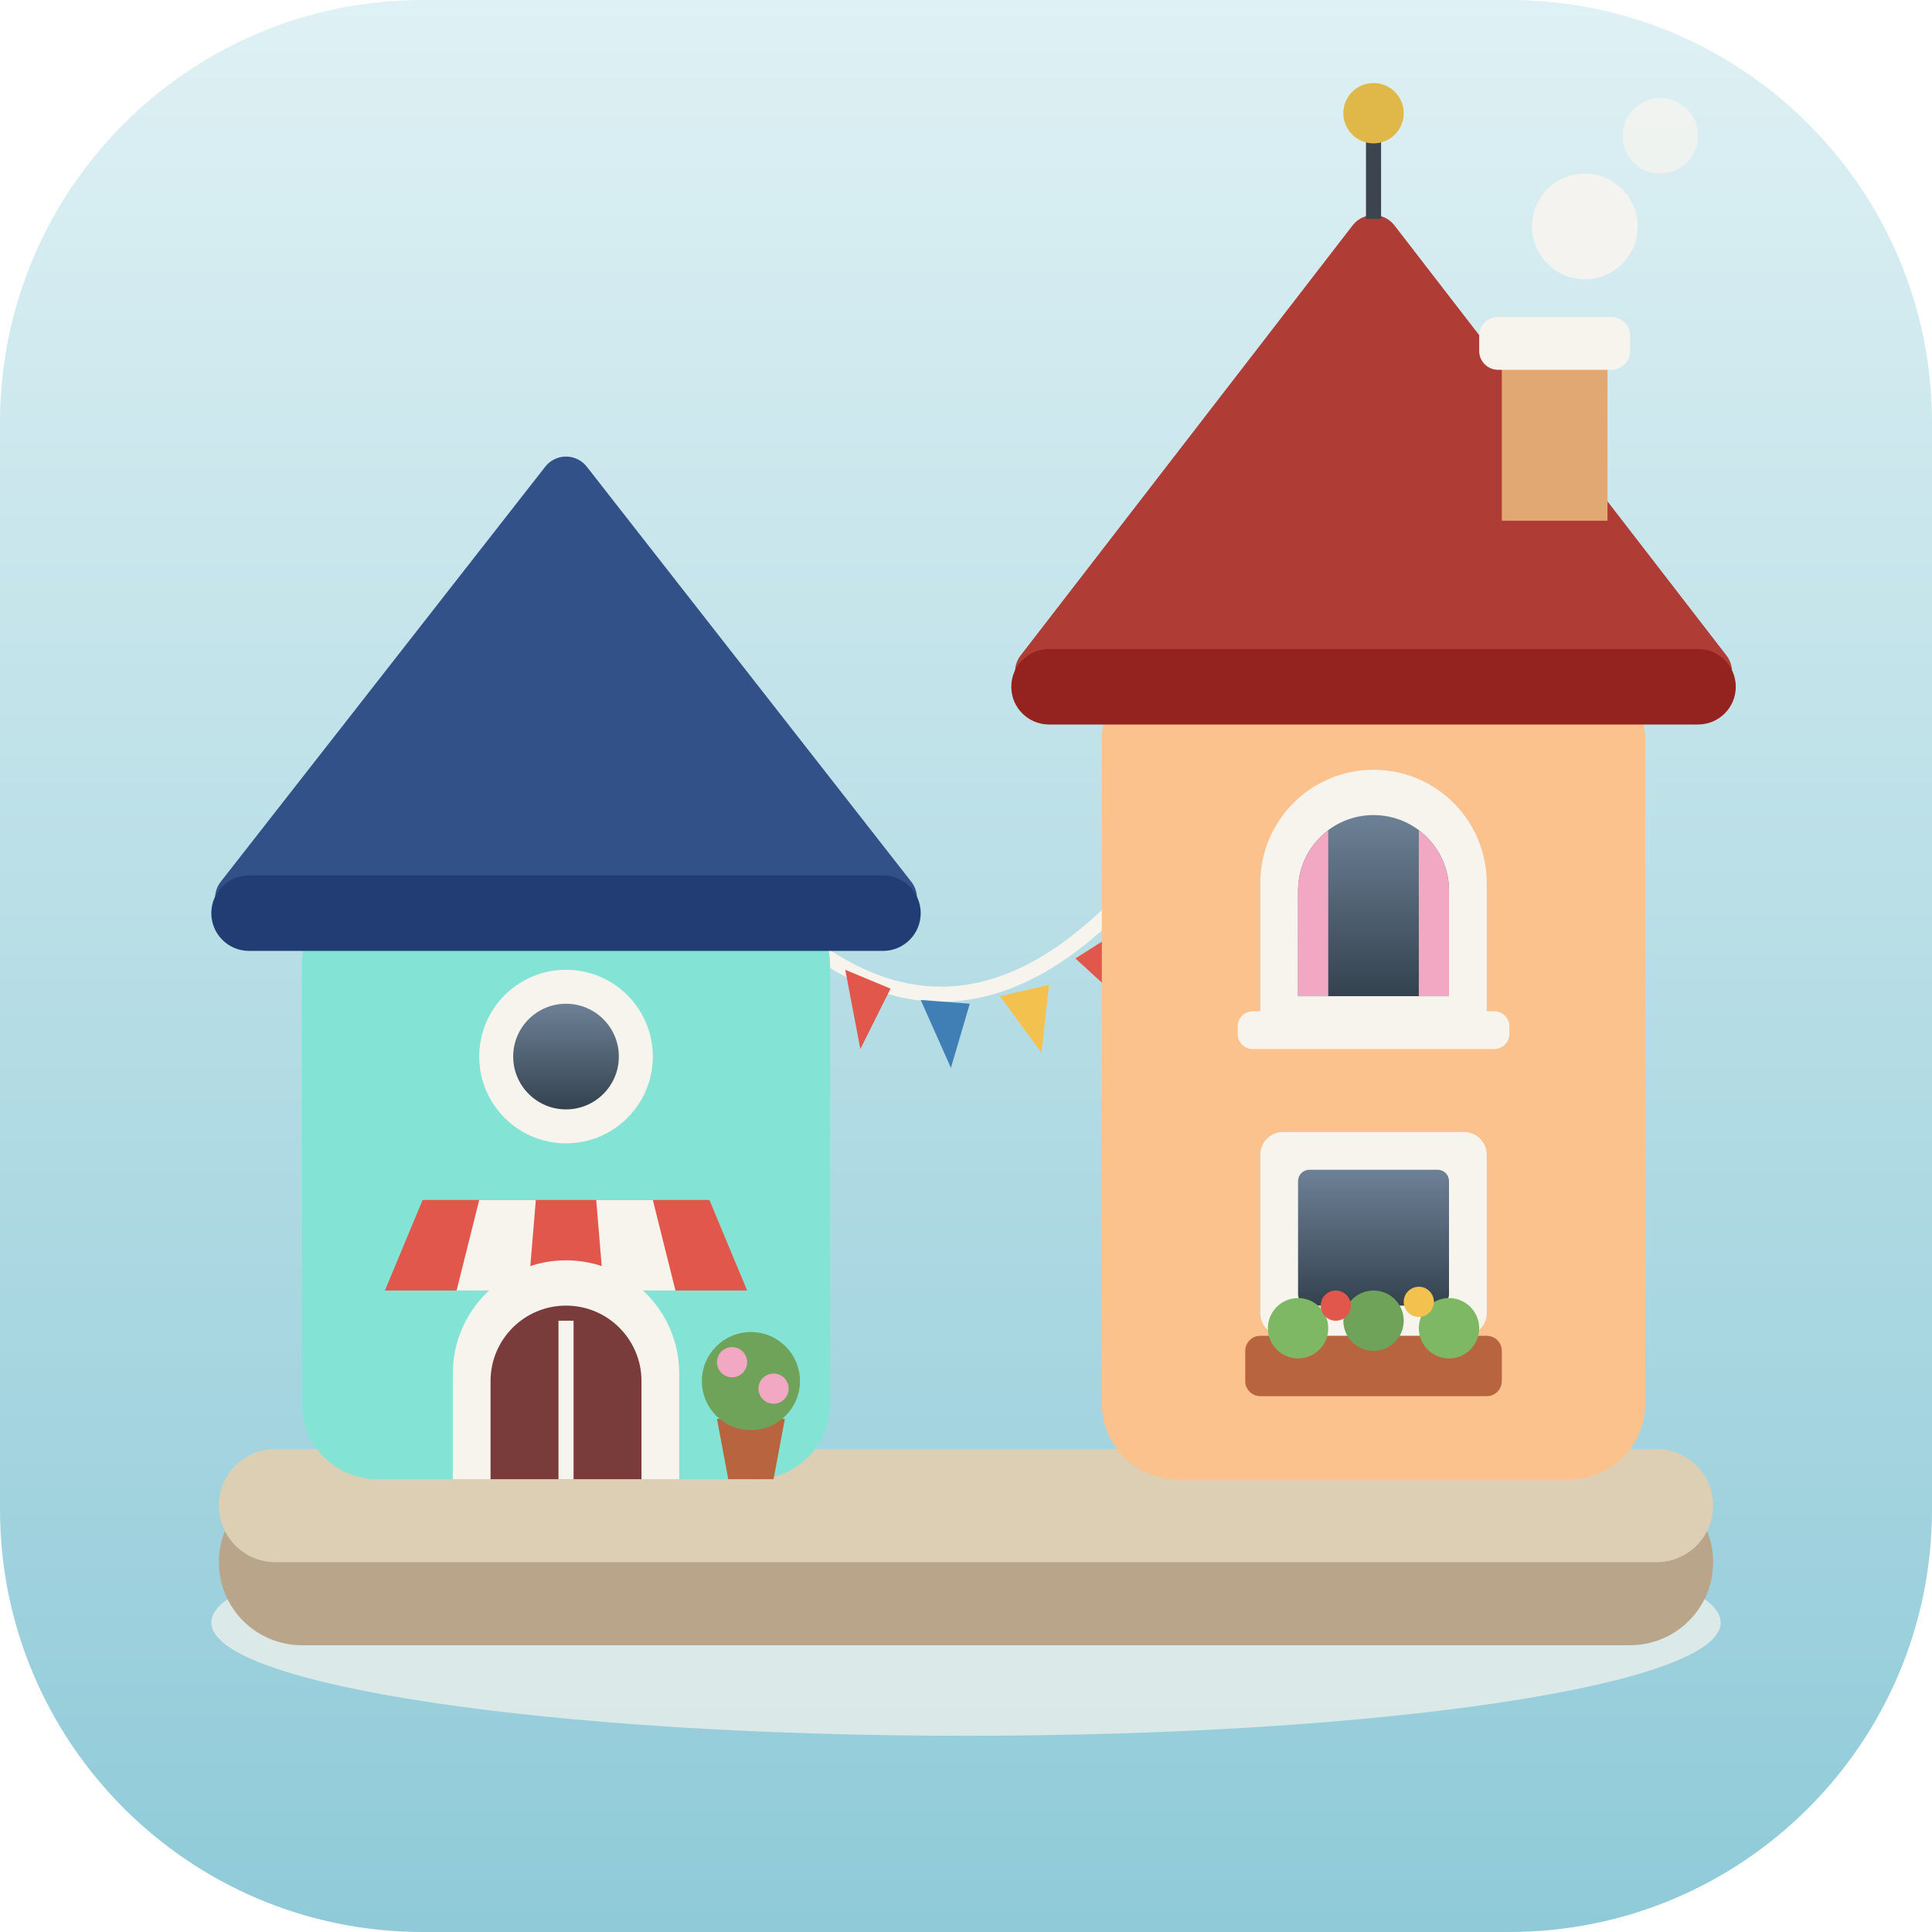
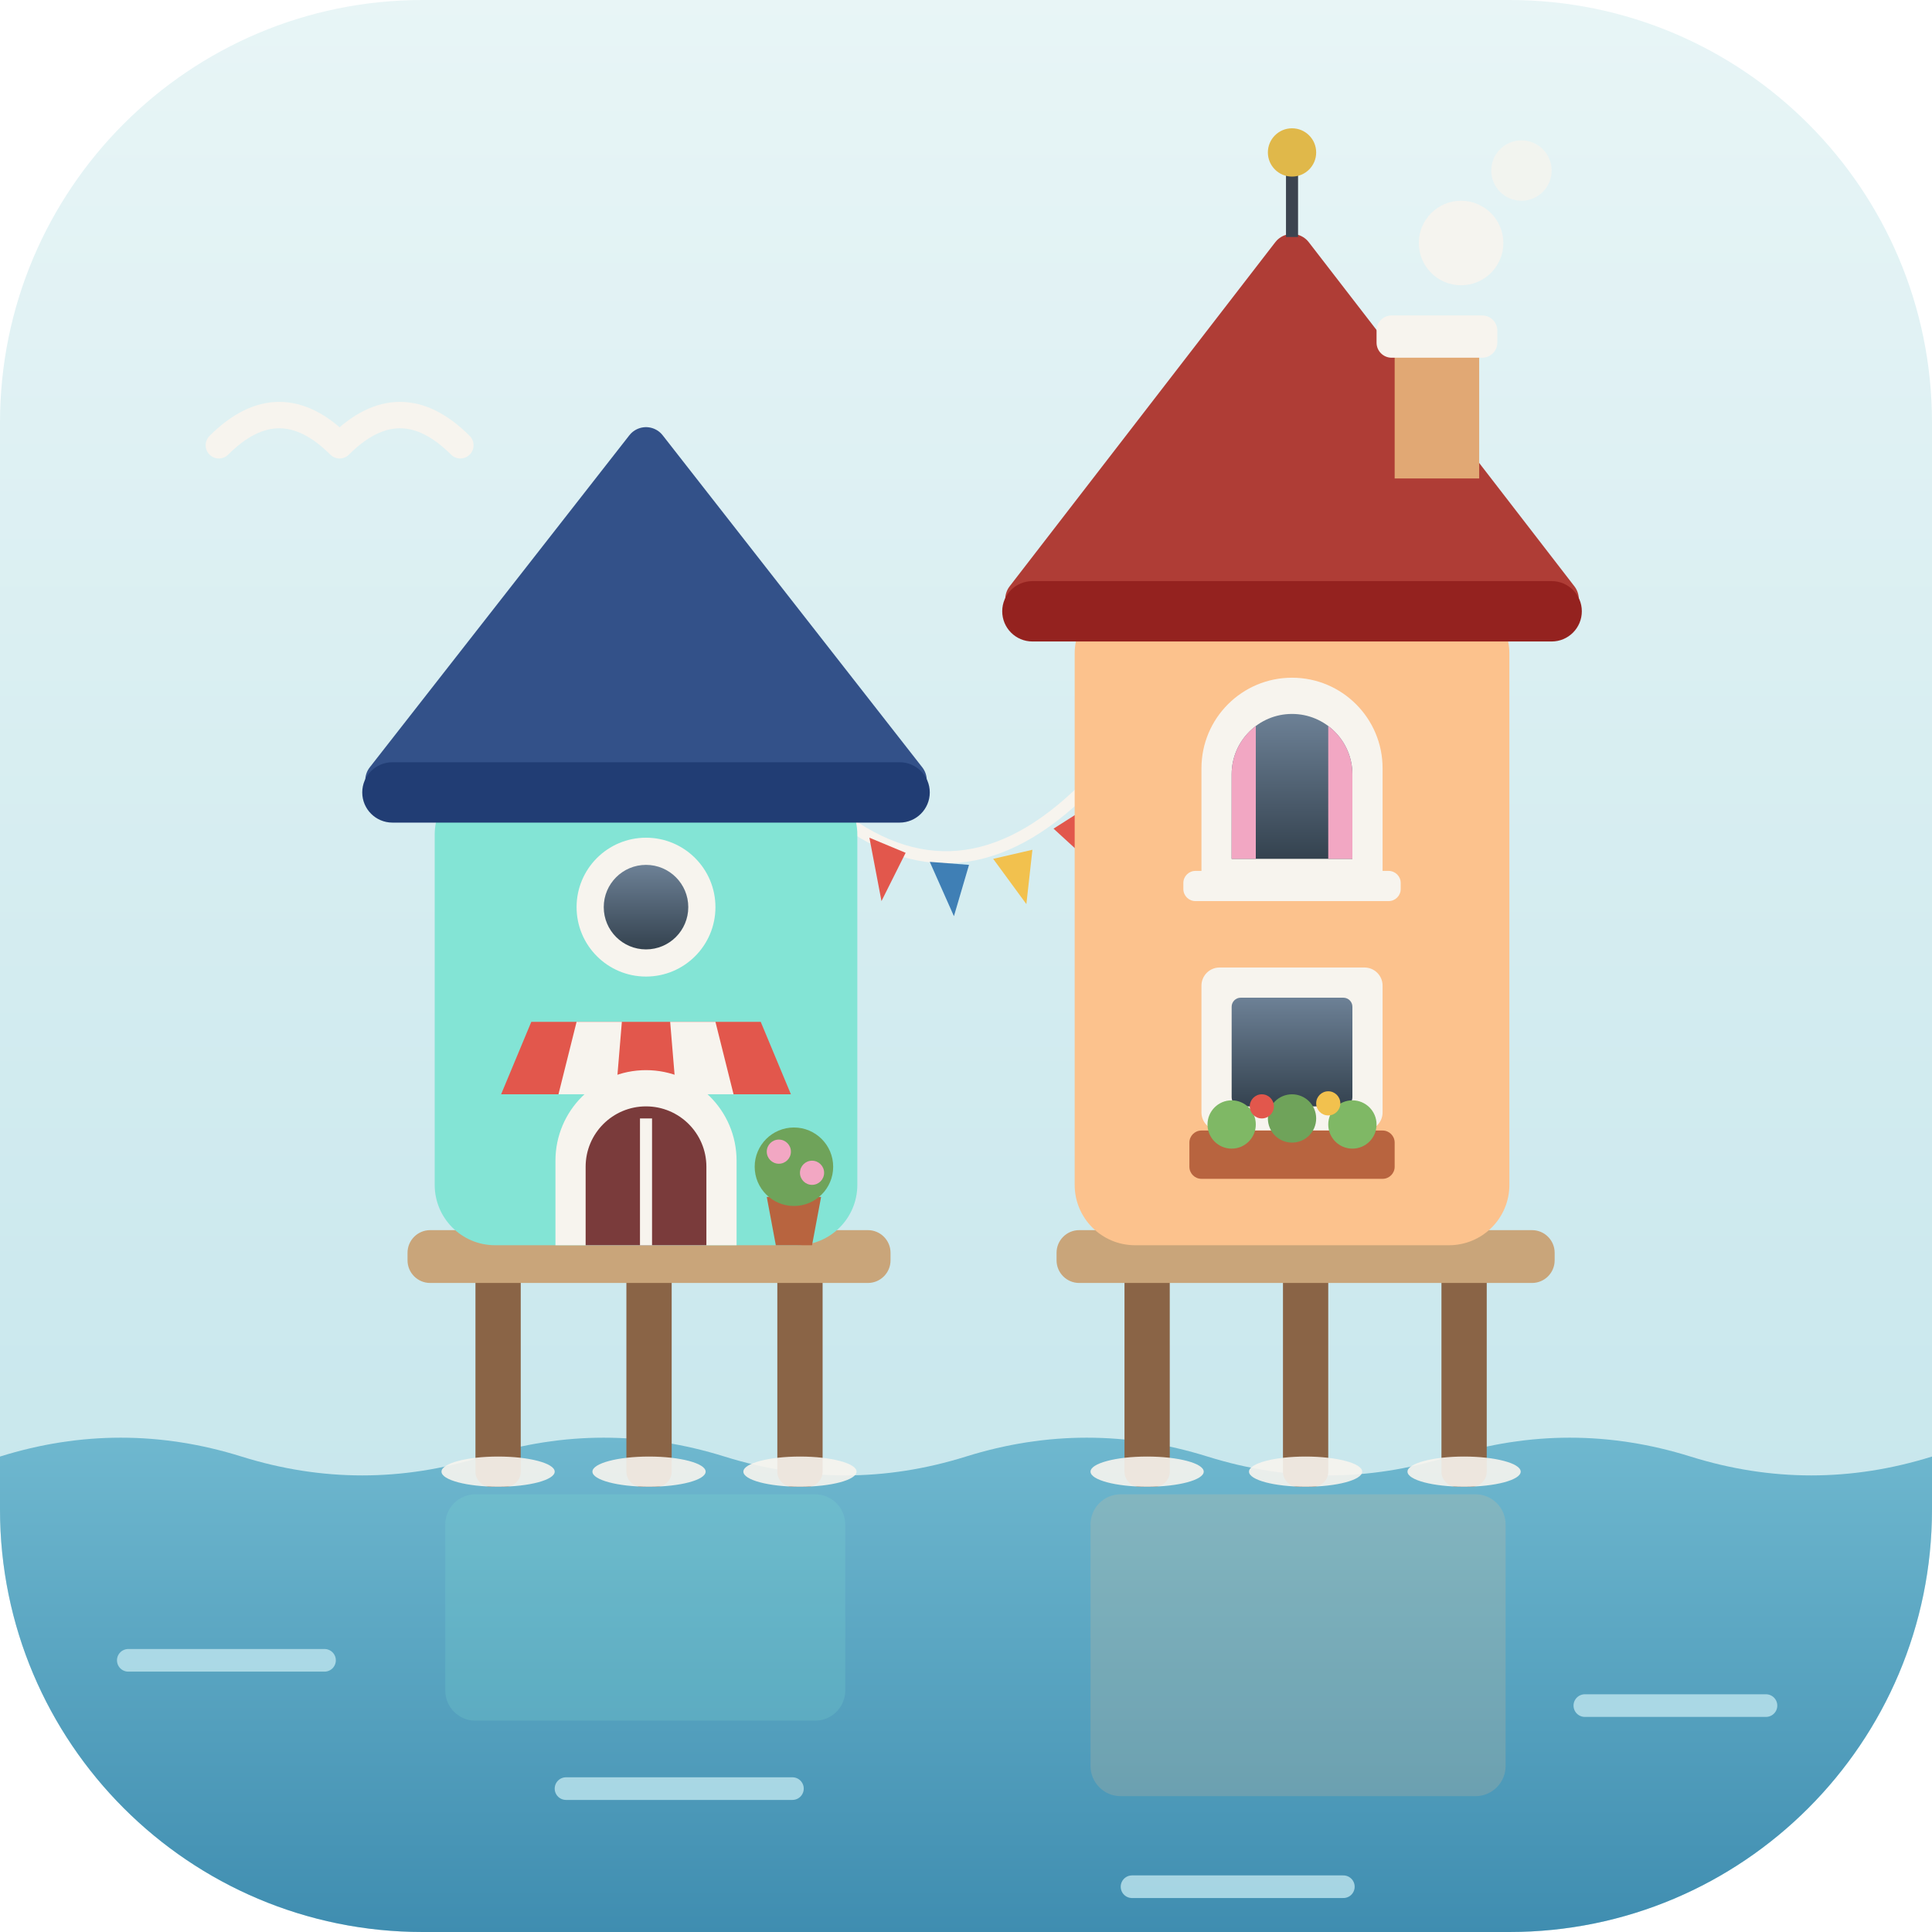
<svg xmlns="http://www.w3.org/2000/svg" viewBox="0 0 512 512">
  <defs>
    <linearGradient id="sky" x1="0" y1="0" x2="0" y2="1">
-       <stop offset="0" stop-color="#dff1f4" />
-       <stop offset="1" stop-color="#8fcad8" />
+       <stop offset="0" stop-color="#e8f5f6" />
+       <stop offset="1" stop-color="#bfe3ea" />
+     </linearGradient>
+     <linearGradient id="sea" x1="0" y1="0" x2="0" y2="1">
+       <stop offset="0" stop-color="#6fb8cf" />
+       <stop offset="1" stop-color="#3f8db0" />
    </linearGradient>
    <linearGradient id="glass" x1="0" y1="0" x2="0" y2="1">
      <stop offset="0" stop-color="#6d8196" />
      <stop offset="1" stop-color="#34424f" />
    </linearGradient>
+     <clipPath id="tile">
+       <rect width="512" height="512" rx="112" />
+     </clipPath>
  </defs>
-   <rect width="512" height="512" rx="112" fill="url(#sky)" />
-   <ellipse cx="256" cy="430" rx="200" ry="30" fill="#f7f4ee" opacity="0.7" />
-   <rect x="58" y="392" width="396" height="44" rx="22" fill="#b8a58a" />
-   <rect x="58" y="384" width="396" height="30" rx="15" fill="#dccfb4" />
-   <path d="M214 250 Q256 282 298 238" fill="none" stroke="#f7f4ee" stroke-width="4" />
-   <path d="M224 257 l12 5 l-8 16 Z" fill="#e2574c" />
-   <path d="M244 265 l13 1 l-5 17 Z" fill="#3f7fb5" />
-   <path d="M265 264 l13 -3 l-2 18 Z" fill="#f2c14e" />
-   <path d="M285 254 l11 -7 l1 18 Z" fill="#e2574c" />
-   <rect x="80" y="236" width="140" height="156" rx="20" fill="#83e4d5" />
-   <path d="M150 128 L236 238 L64 238 Z" fill="#335189" stroke="#335189" stroke-width="14" stroke-linejoin="round" />
-   <rect x="56" y="232" width="188" height="20" rx="10" fill="#213d74" />
-   <circle cx="150" cy="280" r="23" fill="#f7f4ee" />
-   <circle cx="150" cy="280" r="14" fill="url(#glass)" />
-   <path d="M112 318 L188 318 L198 342 L102 342 Z" fill="#e2574c" />
-   <path d="M127 318 L142 318 L140 342 L121 342 Z M158 318 L173 318 L179 342 L160 342 Z" fill="#f7f4ee" />
-   <path d="M120 392 L120 364 A30 30 0 0 1 180 364 L180 392 Z" fill="#f7f4ee" />
-   <path d="M130 392 L130 366 A20 20 0 0 1 170 366 L170 392 Z" fill="#7a3b3b" />
-   <rect x="148" y="350" width="4" height="42" fill="#f7f4ee" />
-   <path d="M190 376 L208 376 L205 392 L193 392 Z" fill="#b8643f" />
-   <circle cx="199" cy="366" r="13" fill="#6fa35a" />
-   <circle cx="194" cy="361" r="4" fill="#f2a7c3" />
-   <circle cx="205" cy="368" r="4" fill="#f2a7c3" />
-   <rect x="292" y="176" width="144" height="216" rx="20" fill="#fcc28d" />
-   <circle cx="420" cy="60" r="14" fill="#f7f4ee" opacity="0.9" />
-   <circle cx="440" cy="36" r="10" fill="#f7f4ee" opacity="0.75" />
-   <path d="M364 64 L452 178 L276 178 Z" fill="#af3d36" stroke="#af3d36" stroke-width="14" stroke-linejoin="round" />
-   <rect x="268" y="172" width="192" height="20" rx="10" fill="#94221f" />
-   <rect x="398" y="94" width="28" height="44" fill="#e1a874" />
-   <rect x="392" y="84" width="40" height="14" rx="5" fill="#f7f4ee" />
-   <rect x="362" y="34" width="4" height="24" fill="#3c4450" />
-   <circle cx="364" cy="30" r="8" fill="#e0b84a" />
-   <path d="M334 272 L334 234 A30 30 0 0 1 394 234 L394 272 Z" fill="#f7f4ee" />
-   <path d="M344 264 L344 236 A20 20 0 0 1 384 236 L384 264 Z" fill="url(#glass)" />
-   <path d="M344 236 A20 20 0 0 1 352 220 L352 264 L344 264 Z" fill="#f2a7c3" />
-   <path d="M384 236 A20 20 0 0 0 376 220 L376 264 L384 264 Z" fill="#f2a7c3" />
-   <rect x="328" y="268" width="72" height="10" rx="4" fill="#f7f4ee" />
-   <rect x="334" y="300" width="60" height="54" rx="6" fill="#f7f4ee" />
-   <rect x="344" y="310" width="40" height="36" rx="3" fill="url(#glass)" />
-   <rect x="330" y="354" width="68" height="16" rx="4" fill="#b8643f" />
-   <circle cx="344" cy="352" r="8" fill="#7fb865" />
-   <circle cx="364" cy="350" r="8" fill="#6fa35a" />
-   <circle cx="384" cy="352" r="8" fill="#7fb865" />
-   <circle cx="354" cy="346" r="4" fill="#e2574c" />
-   <circle cx="376" cy="345" r="4" fill="#f2c14e" />
+   <g clip-path="url(#tile)">
+     <rect width="512" height="512" fill="url(#sky)" />
+     <path d="M58 118 q16 -16 32 0 q16 -16 32 0" fill="none" stroke="#f7f4ee" stroke-width="7" stroke-linecap="round" stroke-linejoin="round" />
+     <path d="M0 386 Q32 376 64 386 T128 386 T192 386 T256 386 T320 386 T384 386 T448 386 T512 386 V512 H0 Z" fill="url(#sea)" />
+     <rect x="118" y="396" width="106" height="60" rx="8" fill="#83e4d5" opacity="0.18" />
+     <rect x="289" y="396" width="110" height="80" rx="8" fill="#fcc28d" opacity="0.18" />
+     <path d="M34 440 h52 M150 474 h60 M300 500 h56 M420 452 h48" stroke="#bfe6ef" stroke-width="6" stroke-linecap="round" opacity="0.8" />
+     <g fill="#8a6446">
+       <rect x="126" y="336" width="12" height="58" rx="4" />
+       <rect x="166" y="336" width="12" height="58" rx="4" />
+       <rect x="206" y="336" width="12" height="58" rx="4" />
+       <rect x="298" y="336" width="12" height="58" rx="4" />
+       <rect x="340" y="336" width="12" height="58" rx="4" />
+       <rect x="382" y="336" width="12" height="58" rx="4" />
+     </g>
+     <rect x="108" y="326" width="128" height="14" rx="6" fill="#c9a57a" />
+     <rect x="280" y="326" width="132" height="14" rx="6" fill="#c9a57a" />
+     <g fill="#f7f4ee" opacity="0.9">
+       <ellipse cx="132" cy="390" rx="15" ry="4" />
+       <ellipse cx="172" cy="390" rx="15" ry="4" />
+       <ellipse cx="212" cy="390" rx="15" ry="4" />
+       <ellipse cx="304" cy="390" rx="15" ry="4" />
+       <ellipse cx="346" cy="390" rx="15" ry="4" />
+       <ellipse cx="388" cy="390" rx="15" ry="4" />
+     </g>
+     <g transform="translate(256 330) scale(0.8) translate(-256 -392)">
+       <path d="M214 250 Q256 282 298 238" fill="none" stroke="#f7f4ee" stroke-width="4" />
+       <path d="M224 257 l12 5 l-8 16 Z" fill="#e2574c" />
+       <path d="M244 265 l13 1 l-5 17 Z" fill="#3f7fb5" />
+       <path d="M265 264 l13 -3 l-2 18 Z" fill="#f2c14e" />
+       <path d="M285 254 l11 -7 l1 18 Z" fill="#e2574c" />
+       <rect x="80" y="236" width="140" height="156" rx="20" fill="#83e4d5" />
+       <path d="M150 128 L236 238 L64 238 Z" fill="#335189" stroke="#335189" stroke-width="14" stroke-linejoin="round" />
+       <rect x="56" y="232" width="188" height="20" rx="10" fill="#213d74" />
+       <circle cx="150" cy="280" r="23" fill="#f7f4ee" />
+       <circle cx="150" cy="280" r="14" fill="url(#glass)" />
+       <path d="M112 318 L188 318 L198 342 L102 342 Z" fill="#e2574c" />
+       <path d="M127 318 L142 318 L140 342 L121 342 Z M158 318 L173 318 L179 342 L160 342 Z" fill="#f7f4ee" />
+       <path d="M120 392 L120 364 A30 30 0 0 1 180 364 L180 392 Z" fill="#f7f4ee" />
+       <path d="M130 392 L130 366 A20 20 0 0 1 170 366 L170 392 Z" fill="#7a3b3b" />
+       <rect x="148" y="350" width="4" height="42" fill="#f7f4ee" />
+       <path d="M190 376 L208 376 L205 392 L193 392 Z" fill="#b8643f" />
+       <circle cx="199" cy="366" r="13" fill="#6fa35a" />
+       <circle cx="194" cy="361" r="4" fill="#f2a7c3" />
+       <circle cx="205" cy="368" r="4" fill="#f2a7c3" />
+       <rect x="292" y="176" width="144" height="216" rx="20" fill="#fcc28d" />
+       <circle cx="420" cy="60" r="14" fill="#f7f4ee" opacity="0.9" />
+       <circle cx="440" cy="36" r="10" fill="#f7f4ee" opacity="0.75" />
+       <path d="M364 64 L452 178 L276 178 Z" fill="#af3d36" stroke="#af3d36" stroke-width="14" stroke-linejoin="round" />
+       <rect x="268" y="172" width="192" height="20" rx="10" fill="#94221f" />
+       <rect x="398" y="94" width="28" height="44" fill="#e1a874" />
+       <rect x="392" y="84" width="40" height="14" rx="5" fill="#f7f4ee" />
+       <rect x="362" y="34" width="4" height="24" fill="#3c4450" />
+       <circle cx="364" cy="30" r="8" fill="#e0b84a" />
+       <path d="M334 272 L334 234 A30 30 0 0 1 394 234 L394 272 Z" fill="#f7f4ee" />
+       <path d="M344 264 L344 236 A20 20 0 0 1 384 236 L384 264 Z" fill="url(#glass)" />
+       <path d="M344 236 A20 20 0 0 1 352 220 L352 264 L344 264 Z" fill="#f2a7c3" />
+       <path d="M384 236 A20 20 0 0 0 376 220 L376 264 L384 264 Z" fill="#f2a7c3" />
+       <rect x="328" y="268" width="72" height="10" rx="4" fill="#f7f4ee" />
+       <rect x="334" y="300" width="60" height="54" rx="6" fill="#f7f4ee" />
+       <rect x="344" y="310" width="40" height="36" rx="3" fill="url(#glass)" />
+       <rect x="330" y="354" width="68" height="16" rx="4" fill="#b8643f" />
+       <circle cx="344" cy="352" r="8" fill="#7fb865" />
+       <circle cx="364" cy="350" r="8" fill="#6fa35a" />
+       <circle cx="384" cy="352" r="8" fill="#7fb865" />
+       <circle cx="354" cy="346" r="4" fill="#e2574c" />
+       <circle cx="376" cy="345" r="4" fill="#f2c14e" />
+     </g>
+   </g>
</svg>
